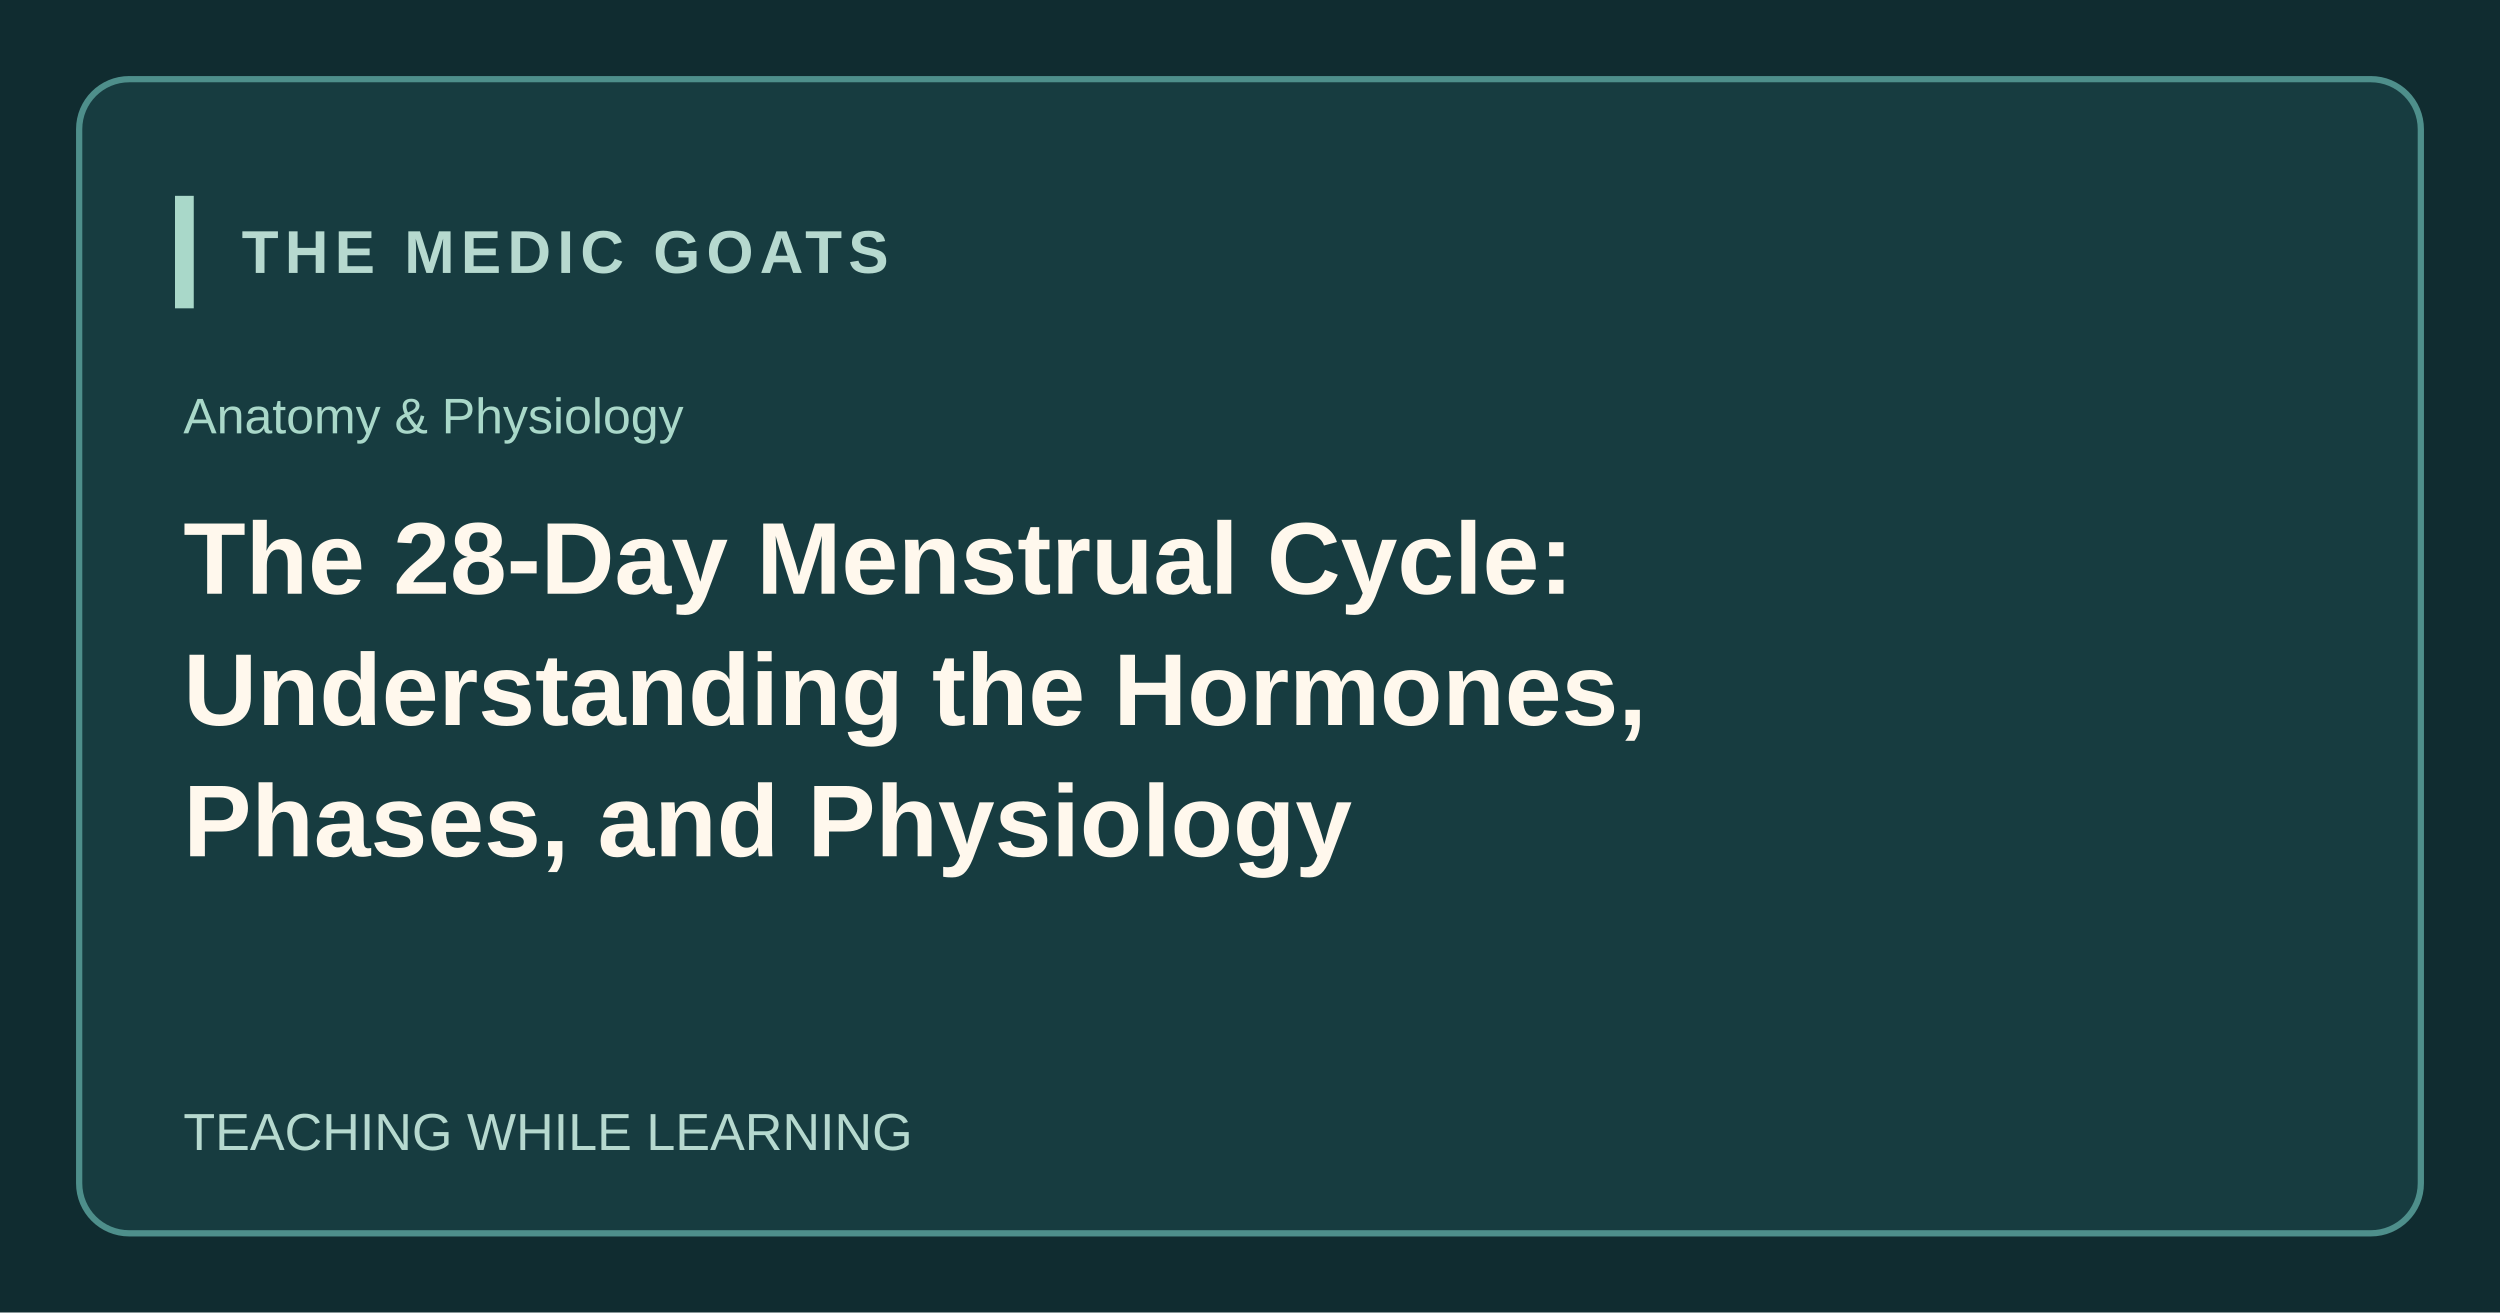
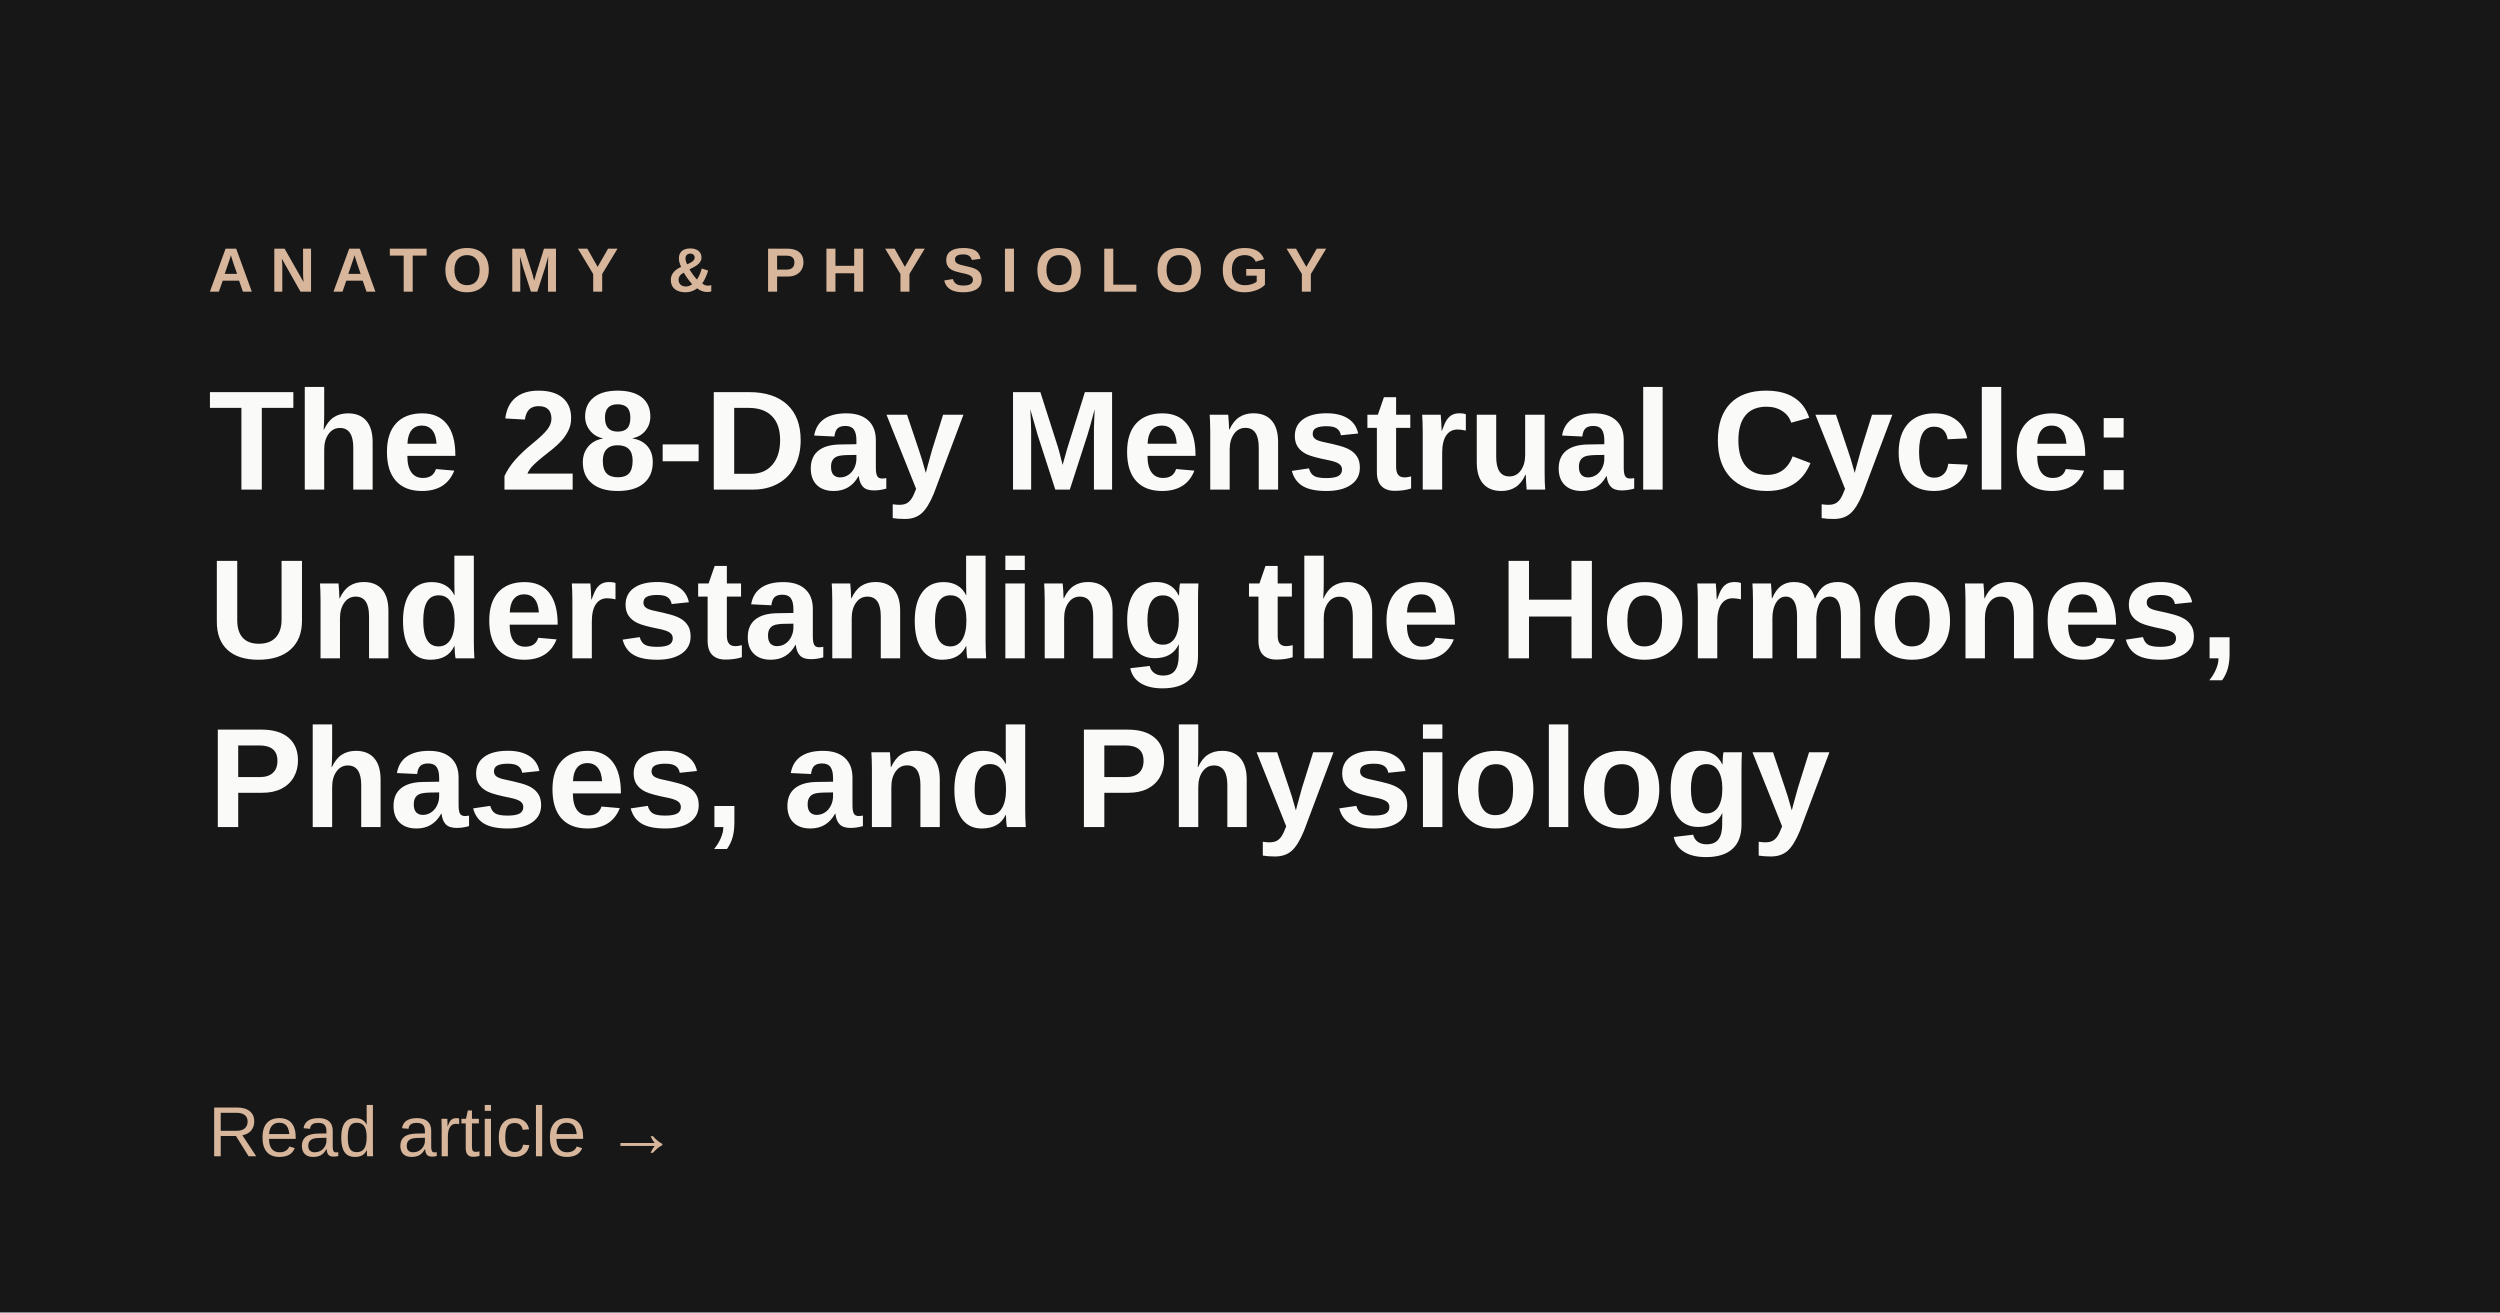
<svg xmlns="http://www.w3.org/2000/svg" width="1200" height="630" viewBox="0 0 1200 630">
-   <rect width="1200" height="630" fill="#102c30" />
-   <rect x="38" y="38" width="1124" height="554" rx="24" fill="#173c40" stroke="#4e8f8b" stroke-width="3" />
-   <rect x="84" y="94" width="9" height="54" fill="#a9d8c9" />
-   <text x="116" y="131" font-family="Arial,sans-serif" font-size="29" font-weight="bold" letter-spacing="3" fill="#b6d9cf">THE MEDIC GOATS</text>
-   <text x="88" y="208" font-family="Arial,sans-serif" font-size="24" fill="#a9d8c9">Anatomy &amp; Physiology</text>
-   <text x="88" y="285" font-family="Arial,sans-serif" font-size="49" font-weight="bold" fill="#fff8ed">The 28-Day Menstrual Cycle:</text>
-   <text x="88" y="348" font-family="Arial,sans-serif" font-size="49" font-weight="bold" fill="#fff8ed">Understanding the Hormones,</text>
-   <text x="88" y="411" font-family="Arial,sans-serif" font-size="49" font-weight="bold" fill="#fff8ed">Phases, and Physiology</text>
-   <text x="88" y="552" font-family="Arial,sans-serif" font-size="25" fill="#b6d9cf">TEACHING WHILE LEARNING</text>
+   <rect width="1200" height="630" fill="#171717" />
+   <text x="100" y="140" fill="#D8B69B" font-family="Arial,Helvetica,sans-serif" font-size="30" letter-spacing="8" font-weight="600">ANATOMY &amp; PHYSIOLOGY</text>
+   <text x="100" y="235" fill="#FAFAF8" font-family="Arial,Helvetica,sans-serif" font-size="68" font-weight="bold">The 28-Day Menstrual Cycle:</text>
+   <text x="100" y="316" fill="#FAFAF8" font-family="Arial,Helvetica,sans-serif" font-size="68" font-weight="bold">Understanding the Hormones,</text>
+   <text x="100" y="397" fill="#FAFAF8" font-family="Arial,Helvetica,sans-serif" font-size="68" font-weight="bold">Phases, and Physiology</text>
+   <text x="100" y="555" fill="#D8B69B" font-family="Arial,Helvetica,sans-serif" font-size="34">Read article  →</text>
</svg>
